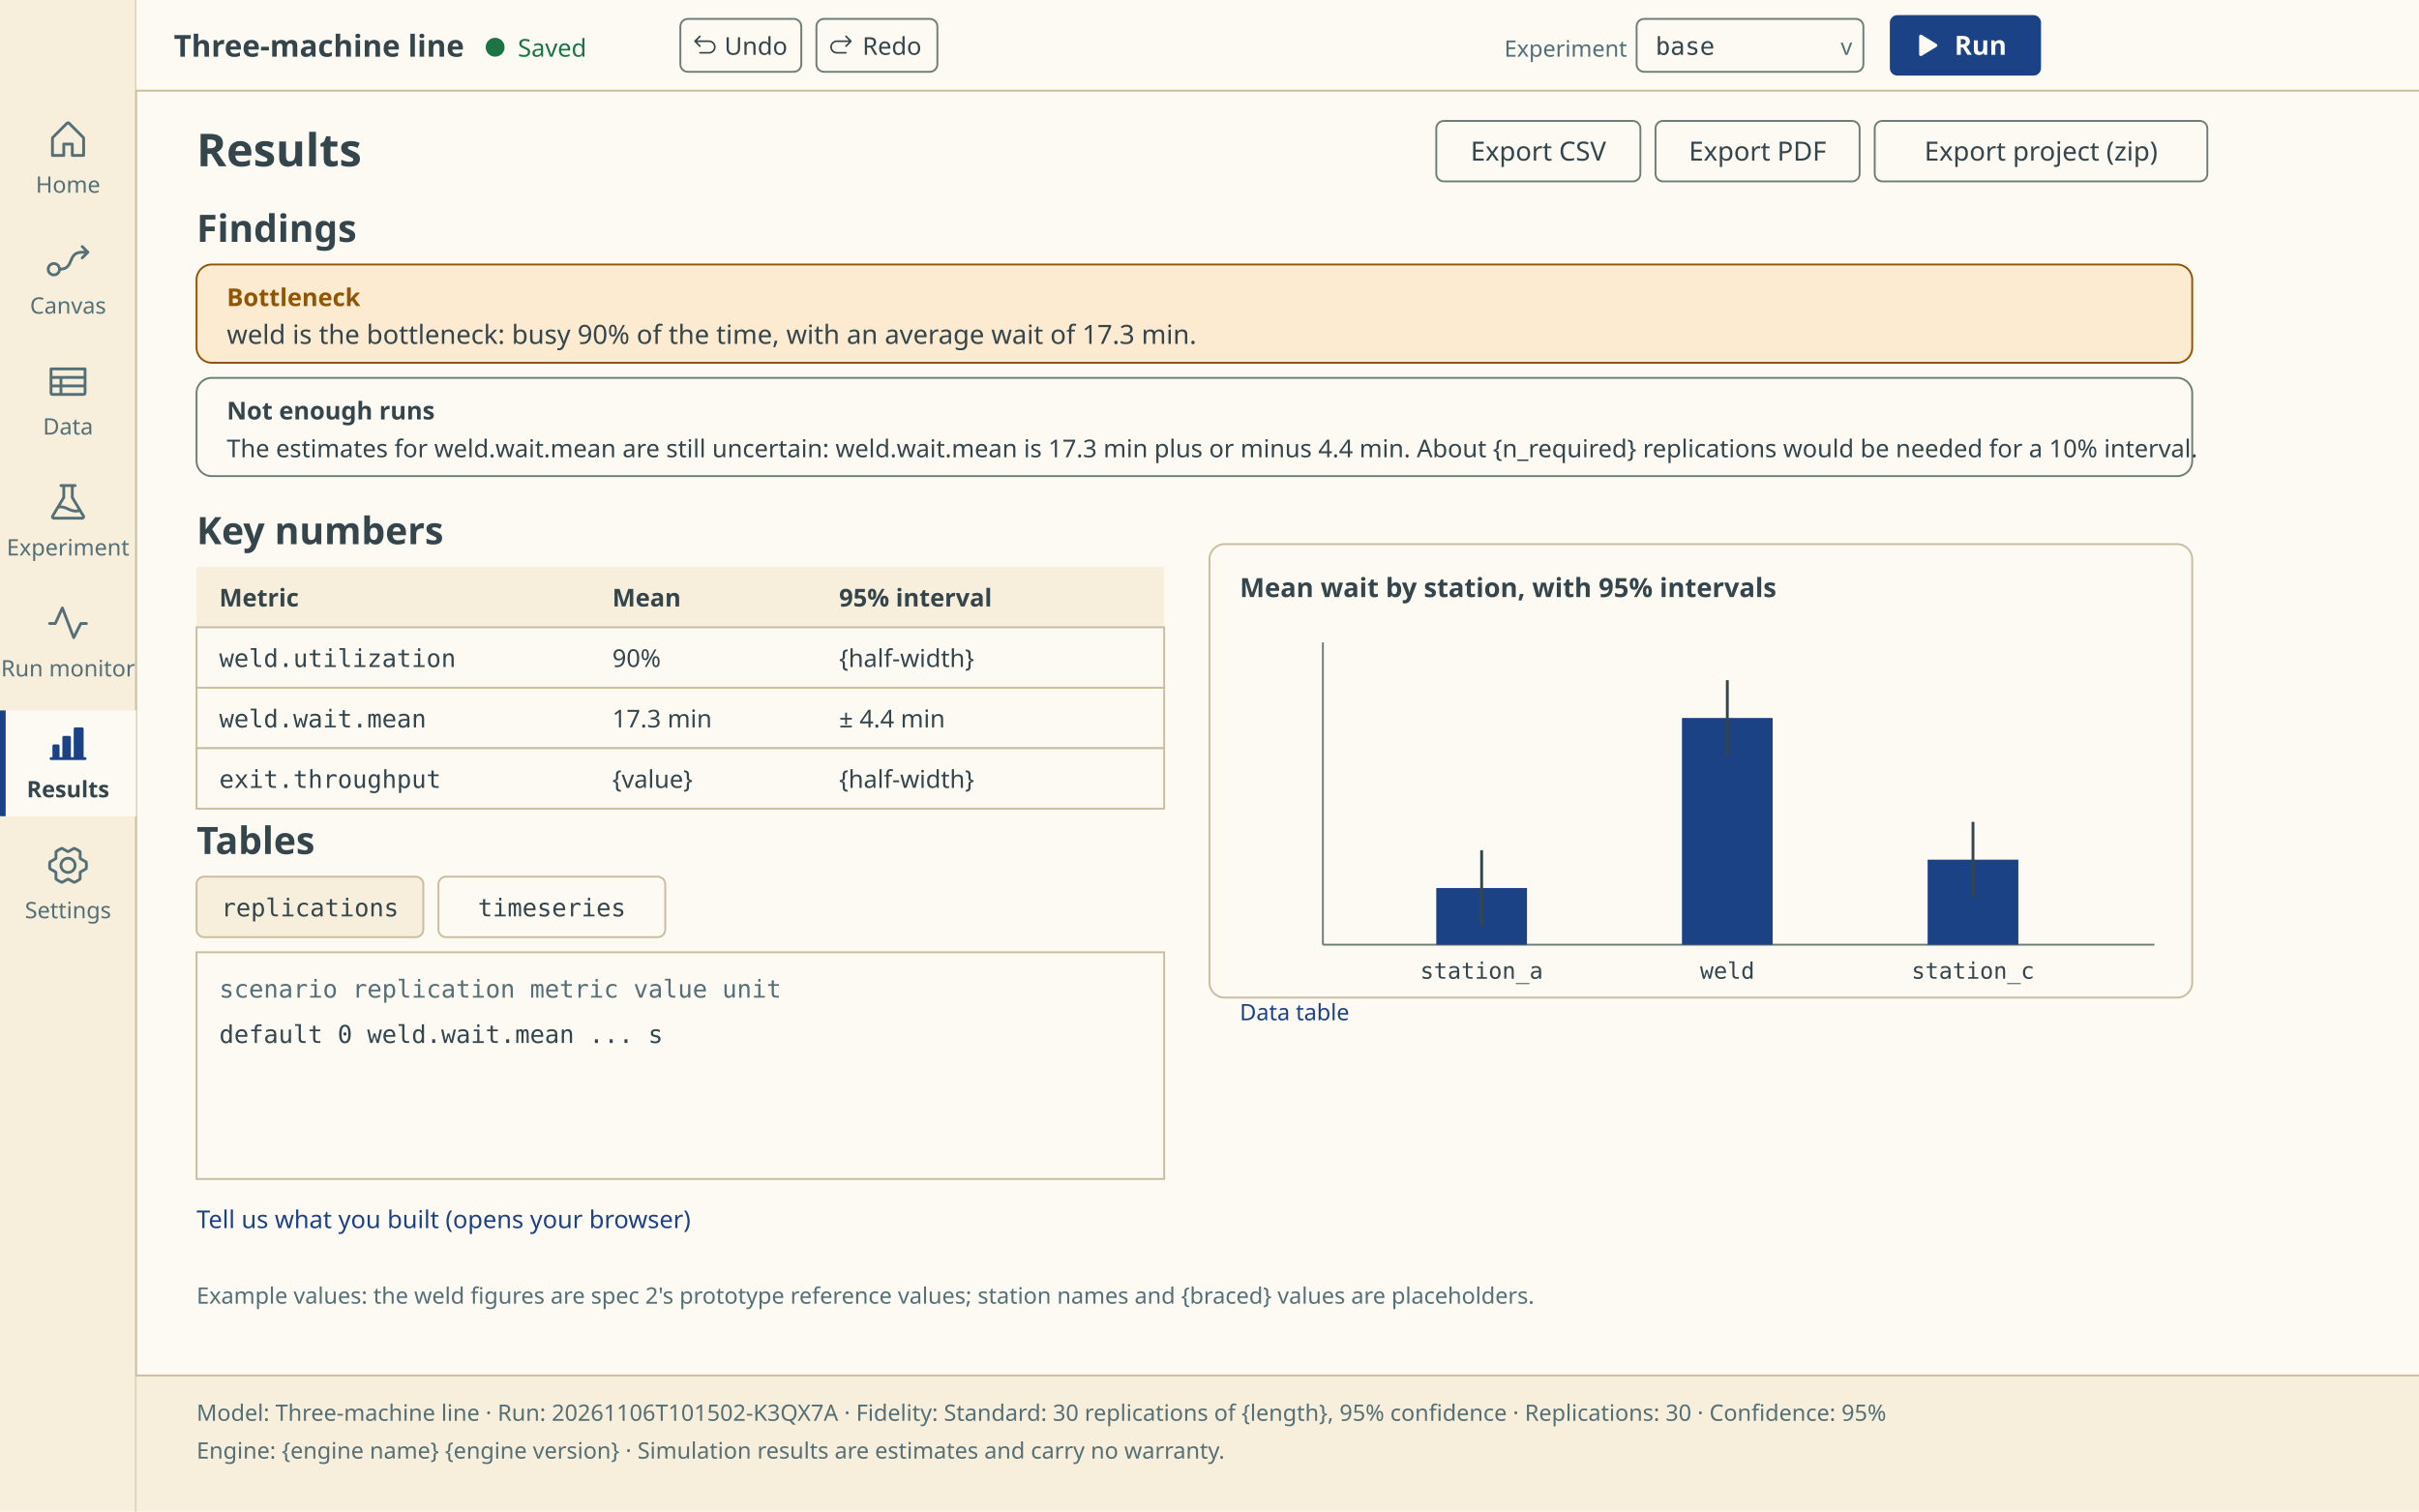
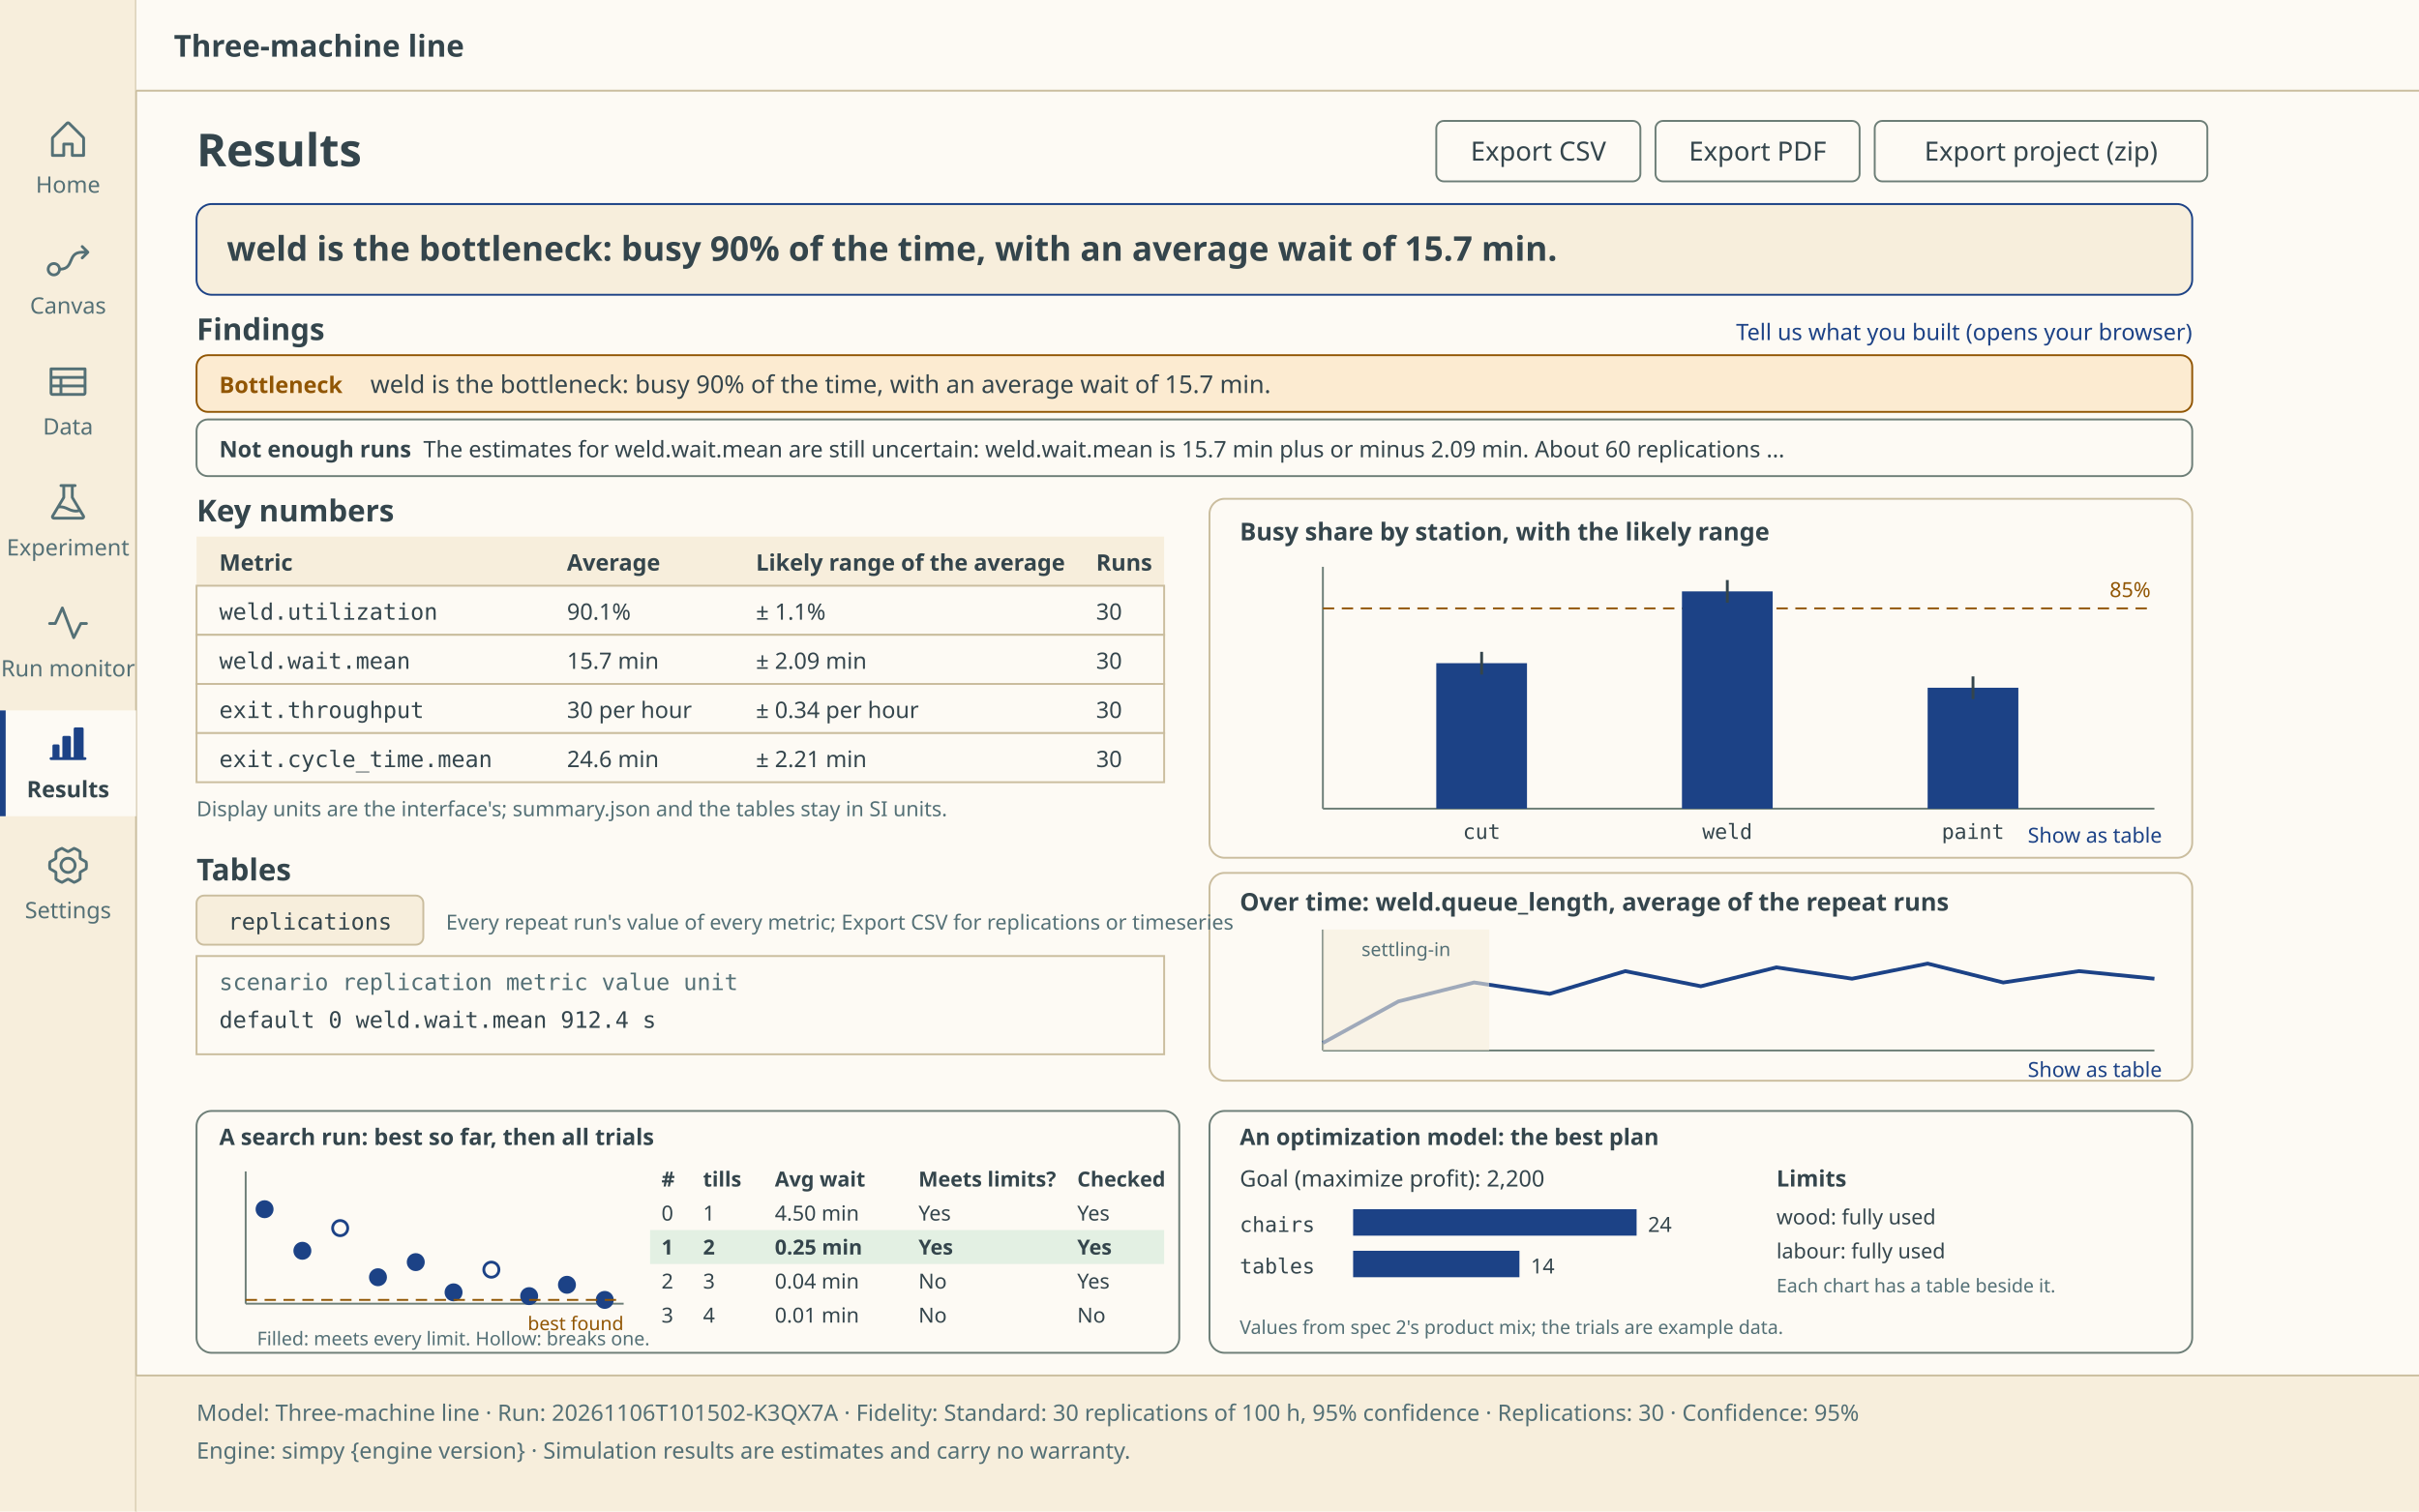
<svg xmlns="http://www.w3.org/2000/svg" width="1280" height="800" viewBox="0 0 1280 800" role="img" aria-labelledby="title desc">
  <defs>
    <marker id="arrow" viewBox="0 0 10 10" refX="9" refY="5" markerWidth="8" markerHeight="8" orient="auto-start-reverse">
      <path d="M 0 0 L 10 5 L 0 10 z" fill="#547076" />
    </marker>
    <pattern id="dots" width="16" height="16" patternUnits="userSpaceOnUse">
      <circle cx="1" cy="1" r="1" fill="#BBB49D" />
    </pattern>
  </defs>
  <rect x="0" y="0" width="1280" height="800" rx="0" fill="#FDFAF4" stroke="none" stroke-width="1" />
  <rect x="0" y="0" width="72" height="800" rx="0" fill="#F7EEDC" stroke="none" stroke-width="1" />
  <line x1="72" y1="0" x2="72" y2="800" stroke="#CABD9E" stroke-width="1" />
  <svg x="24" y="62" width="24" height="24" viewBox="0 0 256 256" aria-hidden="true">
    <g fill="#547076">
      <path d="M219.31,108.68l-80-80a16,16,0,0,0-22.62,0l-80,80A15.87,15.87,0,0,0,32,120v96a8,8,0,0,0,8,8h64a8,8,0,0,0,8-8V160h32v56a8,8,0,0,0,8,8h64a8,8,0,0,0,8-8V120A15.87,15.87,0,0,0,219.31,108.68ZM208,208H160V152a8,8,0,0,0-8-8H104a8,8,0,0,0-8,8v56H48V120l80-80,80,80Z" />
    </g>
  </svg>
  <text x="36" y="102" font-family="sans-serif" font-size="12" font-weight="400" fill="#547076" text-anchor="middle">Home</text>
  <svg x="24" y="126" width="24" height="24" viewBox="0 0 256 256" aria-hidden="true">
    <g fill="#547076">
      <path d="M245.66,74.34l-32-32a8,8,0,0,0-11.32,11.32L220.69,72H208c-49.33,0-61.05,28.12-71.38,52.92-9.38,22.51-16.92,40.59-49.48,42.84a40,40,0,1,0,.1,16c43.26-2.65,54.34-29.15,64.14-52.69C161.41,107,169.33,88,208,88h12.69l-18.35,18.34a8,8,0,0,0,11.32,11.32l32-32A8,8,0,0,0,245.66,74.34ZM48,200a24,24,0,1,1,24-24A24,24,0,0,1,48,200Z" />
    </g>
  </svg>
  <text x="36" y="166" font-family="sans-serif" font-size="12" font-weight="400" fill="#547076" text-anchor="middle">Canvas</text>
  <svg x="24" y="190" width="24" height="24" viewBox="0 0 256 256" aria-hidden="true">
    <g fill="#547076">
      <path d="M224,48H32a8,8,0,0,0-8,8V192a16,16,0,0,0,16,16H216a16,16,0,0,0,16-16V56A8,8,0,0,0,224,48ZM40,112H80v32H40Zm56,0H216v32H96ZM216,64V96H40V64ZM40,160H80v32H40Zm176,32H96V160H216v32Z" />
    </g>
  </svg>
  <text x="36" y="230" font-family="sans-serif" font-size="12" font-weight="400" fill="#547076" text-anchor="middle">Data</text>
  <svg x="24" y="254" width="24" height="24" viewBox="0 0 256 256" aria-hidden="true">
    <g fill="#547076">
      <path d="M221.69,199.77,160,96.92V40h8a8,8,0,0,0,0-16H88a8,8,0,0,0,0,16h8V96.92L34.31,199.77A16,16,0,0,0,48,224H208a16,16,0,0,0,13.72-24.23ZM110.86,103.25A7.93,7.93,0,0,0,112,99.14V40h32V99.14a7.93,7.93,0,0,0,1.14,4.11L183.36,167c-12,2.37-29.07,1.37-51.75-10.11-15.91-8.05-31.05-12.32-45.22-12.81ZM48,208l28.54-47.58c14.25-1.74,30.31,1.85,47.82,10.72,19,9.61,35,12.88,48,12.88a69.89,69.89,0,0,0,19.55-2.7L208,208Z" />
    </g>
  </svg>
  <text x="36" y="294" font-family="sans-serif" font-size="12" font-weight="400" fill="#547076" text-anchor="middle">Experiment</text>
  <svg x="24" y="318" width="24" height="24" viewBox="0 0 256 256" aria-hidden="true">
    <g fill="#547076">
      <path d="M240,128a8,8,0,0,1-8,8H204.94l-37.78,75.58A8,8,0,0,1,160,216h-.4a8,8,0,0,1-7.08-5.14L95.35,60.76,63.28,131.31A8,8,0,0,1,56,136H24a8,8,0,0,1,0-16H50.85L88.72,36.69a8,8,0,0,1,14.76.46l57.51,151,31.85-63.71A8,8,0,0,1,200,120h32A8,8,0,0,1,240,128Z" />
    </g>
  </svg>
  <text x="36" y="358" font-family="sans-serif" font-size="12" font-weight="400" fill="#547076" text-anchor="middle">Run monitor</text>
  <rect x="0" y="376" width="72" height="56" rx="0" fill="#FDFAF4" stroke="none" stroke-width="1" />
  <rect x="0" y="376" width="3" height="56" rx="0" fill="#1C4286" stroke="none" stroke-width="1" />
  <svg x="24" y="382" width="24" height="24" viewBox="0 0 256 256" aria-hidden="true">
    <g fill="#1C4286">
      <path d="M232,208a8,8,0,0,1-8,8H32a8,8,0,0,1,0-16h8V136a8,8,0,0,1,8-8H72a8,8,0,0,1,8,8v64H96V88a8,8,0,0,1,8-8h32a8,8,0,0,1,8,8V200h16V40a8,8,0,0,1,8-8h40a8,8,0,0,1,8,8V200h8A8,8,0,0,1,232,208Z" />
    </g>
  </svg>
  <text x="36" y="422" font-family="sans-serif" font-size="12" font-weight="600" fill="#34454C" text-anchor="middle">Results</text>
  <svg x="24" y="446" width="24" height="24" viewBox="0 0 256 256" aria-hidden="true">
    <g fill="#547076">
      <path d="M128,80a48,48,0,1,0,48,48A48.05,48.05,0,0,0,128,80Zm0,80a32,32,0,1,1,32-32A32,32,0,0,1,128,160Zm109.94-52.79a8,8,0,0,0-3.89-5.4l-29.83-17-.12-33.62a8,8,0,0,0-2.83-6.08,111.91,111.91,0,0,0-36.72-20.67,8,8,0,0,0-6.46.59L128,41.85,97.88,25a8,8,0,0,0-6.47-.6A112.1,112.1,0,0,0,54.73,45.15a8,8,0,0,0-2.83,6.07l-.15,33.65-29.83,17a8,8,0,0,0-3.89,5.4,106.47,106.47,0,0,0,0,41.56,8,8,0,0,0,3.89,5.4l29.83,17,.12,33.62a8,8,0,0,0,2.83,6.08,111.91,111.91,0,0,0,36.72,20.67,8,8,0,0,0,6.46-.59L128,214.15,158.12,231a7.91,7.91,0,0,0,3.9,1,8.09,8.09,0,0,0,2.57-.42,112.1,112.1,0,0,0,36.68-20.73,8,8,0,0,0,2.83-6.07l.15-33.65,29.83-17a8,8,0,0,0,3.89-5.4A106.47,106.47,0,0,0,237.94,107.21Zm-15,34.91-28.57,16.25a8,8,0,0,0-3,3c-.58,1-1.19,2.06-1.81,3.06a7.94,7.94,0,0,0-1.22,4.21l-.15,32.25a95.89,95.89,0,0,1-25.37,14.3L134,199.13a8,8,0,0,0-3.91-1h-.19c-1.21,0-2.43,0-3.64,0a8.08,8.08,0,0,0-4.1,1l-28.84,16.1A96,96,0,0,1,67.88,201l-.11-32.2a8,8,0,0,0-1.22-4.22c-.62-1-1.23-2-1.8-3.06a8.09,8.09,0,0,0-3-3.06l-28.6-16.29a90.49,90.49,0,0,1,0-28.26L61.67,97.63a8,8,0,0,0,3-3c.58-1,1.19-2.06,1.81-3.06a7.94,7.94,0,0,0,1.22-4.21l.15-32.25a95.89,95.89,0,0,1,25.37-14.3L122,56.87a8,8,0,0,0,4.1,1c1.21,0,2.43,0,3.64,0a8.08,8.08,0,0,0,4.1-1l28.84-16.1A96,96,0,0,1,188.12,55l.11,32.2a8,8,0,0,0,1.22,4.22c.62,1,1.23,2,1.8,3.06a8.09,8.09,0,0,0,3,3.06l28.6,16.29A90.49,90.49,0,0,1,222.9,142.12Z" />
    </g>
  </svg>
  <text x="36" y="486" font-family="sans-serif" font-size="12" font-weight="400" fill="#547076" text-anchor="middle">Settings</text>
  <rect x="72" y="0" width="1208" height="48" rx="0" fill="#FDFAF4" stroke="none" stroke-width="1" />
  <line x1="72" y1="48" x2="1280" y2="48" stroke="#CABD9E" stroke-width="1" />
  <text x="92" y="30" font-family="sans-serif" font-size="16" font-weight="600" fill="#34454C" text-anchor="start">Three-machine line</text>
-   <circle cx="262" cy="25" r="5" fill="#1A7444" stroke="none" stroke-width="1" />
-   <text x="274" y="30" font-family="sans-serif" font-size="13" font-weight="400" fill="#1A7444" text-anchor="start">Saved</text>
-   <rect x="360" y="10" width="64" height="28" rx="4" fill="#FDFAF4" stroke="#6D7E77" stroke-width="1" />
-   <svg x="366" y="17" width="14" height="14" viewBox="0 0 256 256" aria-hidden="true">
-     <g fill="#34454C">
-       <path d="M232,144a64.07,64.07,0,0,1-64,64H80a8,8,0,0,1,0-16h88a48,48,0,0,0,0-96H51.31l34.35,34.34a8,8,0,0,1-11.32,11.32l-48-48a8,8,0,0,1,0-11.32l48-48A8,8,0,0,1,85.66,45.66L51.31,80H168A64.07,64.07,0,0,1,232,144Z" />
-     </g>
-   </svg>
-   <text x="400" y="29" font-family="sans-serif" font-size="13" font-weight="400" fill="#34454C" text-anchor="middle">Undo</text>
-   <rect x="432" y="10" width="64" height="28" rx="4" fill="#FDFAF4" stroke="#6D7E77" stroke-width="1" />
-   <svg x="438" y="17" width="14" height="14" viewBox="0 0 256 256" aria-hidden="true">
-     <g fill="#34454C">
-       <path d="M170.34,130.34,204.69,96H88a48,48,0,0,0,0,96h88a8,8,0,0,1,0,16H88A64,64,0,0,1,88,80H204.69L170.34,45.66a8,8,0,0,1,11.32-11.32l48,48a8,8,0,0,1,0,11.32l-48,48a8,8,0,0,1-11.32-11.32Z" />
-     </g>
-   </svg>
-   <text x="472" y="29" font-family="sans-serif" font-size="13" font-weight="400" fill="#34454C" text-anchor="middle">Redo</text>
-   <text x="796" y="30" font-family="sans-serif" font-size="12" font-weight="400" fill="#547076" text-anchor="start">Experiment</text>
-   <rect x="866" y="10" width="120" height="28" rx="4" fill="#FDFAF4" stroke="#6D7E77" stroke-width="1" />
-   <text x="876" y="29" font-family="monospace" font-size="13" font-weight="400" fill="#34454C" text-anchor="start">base</text>
-   <text x="974" y="29" font-family="sans-serif" font-size="12" font-weight="400" fill="#547076" text-anchor="start">v</text>
-   <rect x="1000" y="8" width="80" height="32" rx="4" fill="#1C4286" stroke="none" stroke-width="1" />
-   <svg x="1012" y="17" width="14" height="14" viewBox="0 0 256 256" aria-hidden="true">
-     <g fill="#FDFAF4">
-       <path d="M240,128a15.74,15.74,0,0,1-7.6,13.51L88.32,229.65a16,16,0,0,1-16.2.3A15.86,15.86,0,0,1,64,216.13V39.87a15.86,15.86,0,0,1,8.12-13.82,16,16,0,0,1,16.2.3L232.4,114.49A15.74,15.74,0,0,1,240,128Z" />
-     </g>
-   </svg>
-   <text x="1048" y="29" font-family="sans-serif" font-size="14" font-weight="600" fill="#FDFAF4" text-anchor="middle">Run</text>
  <text x="104" y="88" font-family="sans-serif" font-size="24" font-weight="600" fill="#34454C" text-anchor="start">Results</text>
  <rect x="760" y="64" width="108" height="32" rx="4" fill="#FDFAF4" stroke="#6D7E77" stroke-width="1" />
  <text x="814.0" y="85.0" font-family="sans-serif" font-size="14" font-weight="400" fill="#34454C" text-anchor="middle">Export CSV</text>
  <rect x="876" y="64" width="108" height="32" rx="4" fill="#FDFAF4" stroke="#6D7E77" stroke-width="1" />
  <text x="930.0" y="85.0" font-family="sans-serif" font-size="14" font-weight="400" fill="#34454C" text-anchor="middle">Export PDF</text>
  <rect x="992" y="64" width="176" height="32" rx="4" fill="#FDFAF4" stroke="#6D7E77" stroke-width="1" />
  <text x="1080.0" y="85.0" font-family="sans-serif" font-size="14" font-weight="400" fill="#34454C" text-anchor="middle">Export project (zip)</text>
-   <text x="104" y="128" font-family="sans-serif" font-size="20" font-weight="600" fill="#34454C" text-anchor="start">Findings</text>
-   <rect x="104" y="140" width="1056" height="52" rx="8" fill="#FCEBD1" stroke="#915604" stroke-width="1" />
-   <text x="120" y="162" font-family="sans-serif" font-size="13" font-weight="600" fill="#915604" text-anchor="start">Bottleneck</text>
-   <text x="120" y="182" font-family="sans-serif" font-size="14" font-weight="400" fill="#34454C" text-anchor="start">weld is the bottleneck: busy 90% of the time, with an average wait of 17.3 min.</text>
-   <rect x="104" y="200" width="1056" height="52" rx="8" fill="#FDFAF4" stroke="#6D7E77" stroke-width="1" />
-   <text x="120" y="222" font-family="sans-serif" font-size="13" font-weight="600" fill="#34454C" text-anchor="start">Not enough runs</text>
-   <text x="120" y="242" font-family="sans-serif" font-size="13" font-weight="400" fill="#34454C" text-anchor="start">The estimates for weld.wait.mean are still uncertain: weld.wait.mean is 17.3 min plus or minus 4.4 min. About {n_required} replications would be needed for a 10% interval.</text>
-   <text x="104" y="288" font-family="sans-serif" font-size="20" font-weight="600" fill="#34454C" text-anchor="start">Key numbers</text>
-   <rect x="104" y="300" width="512" height="32" rx="0" fill="#F7EEDC" stroke="none" stroke-width="1" />
-   <text x="116" y="321" font-family="sans-serif" font-size="13" font-weight="600" fill="#34454C" text-anchor="start">Metric</text>
-   <text x="324" y="321" font-family="sans-serif" font-size="13" font-weight="600" fill="#34454C" text-anchor="start">Mean</text>
-   <text x="444" y="321" font-family="sans-serif" font-size="13" font-weight="600" fill="#34454C" text-anchor="start">95% interval</text>
-   <rect x="104" y="332" width="512" height="32" rx="0" fill="#FDFAF4" stroke="#CABD9E" stroke-width="1" />
-   <text x="116" y="353" font-family="monospace" font-size="13" font-weight="400" fill="#34454C" text-anchor="start">weld.utilization</text>
-   <text x="324" y="353" font-family="sans-serif" font-size="13" font-weight="400" fill="#34454C" text-anchor="start">90%</text>
-   <text x="444" y="353" font-family="sans-serif" font-size="13" font-weight="400" fill="#34454C" text-anchor="start">{half-width}</text>
-   <rect x="104" y="364" width="512" height="32" rx="0" fill="#FDFAF4" stroke="#CABD9E" stroke-width="1" />
-   <text x="116" y="385" font-family="monospace" font-size="13" font-weight="400" fill="#34454C" text-anchor="start">weld.wait.mean</text>
-   <text x="324" y="385" font-family="sans-serif" font-size="13" font-weight="400" fill="#34454C" text-anchor="start">17.3 min</text>
-   <text x="444" y="385" font-family="sans-serif" font-size="13" font-weight="400" fill="#34454C" text-anchor="start">± 4.4 min</text>
-   <rect x="104" y="396" width="512" height="32" rx="0" fill="#FDFAF4" stroke="#CABD9E" stroke-width="1" />
-   <text x="116" y="417" font-family="monospace" font-size="13" font-weight="400" fill="#34454C" text-anchor="start">exit.throughput</text>
-   <text x="324" y="417" font-family="sans-serif" font-size="13" font-weight="400" fill="#34454C" text-anchor="start">{value}</text>
-   <text x="444" y="417" font-family="sans-serif" font-size="13" font-weight="400" fill="#34454C" text-anchor="start">{half-width}</text>
-   <rect x="640" y="288" width="520" height="240" rx="8" fill="#FDFAF4" stroke="#CABD9E" stroke-width="1" />
-   <text x="656" y="316" font-family="sans-serif" font-size="14" font-weight="600" fill="#34454C" text-anchor="start">Mean wait by station, with 95% intervals</text>
-   <line x1="700" y1="500" x2="1140" y2="500" stroke="#6D7E77" stroke-width="1" />
-   <line x1="700" y1="340" x2="700" y2="500" stroke="#6D7E77" stroke-width="1" />
-   <rect x="760" y="470" width="48" height="30" rx="0" fill="#1C4286" stroke="none" stroke-width="1" />
-   <line x1="784" y1="450" x2="784" y2="490" stroke="#34454C" stroke-width="1.5" />
-   <text x="784" y="518" font-family="monospace" font-size="12" font-weight="400" fill="#34454C" text-anchor="middle">station_a</text>
-   <rect x="890" y="380" width="48" height="120" rx="0" fill="#1C4286" stroke="none" stroke-width="1" />
-   <line x1="914" y1="360" x2="914" y2="400" stroke="#34454C" stroke-width="1.5" />
-   <text x="914" y="518" font-family="monospace" font-size="12" font-weight="400" fill="#34454C" text-anchor="middle">weld</text>
-   <rect x="1020" y="455" width="48" height="45" rx="0" fill="#1C4286" stroke="none" stroke-width="1" />
-   <line x1="1044" y1="435" x2="1044" y2="475" stroke="#34454C" stroke-width="1.5" />
-   <text x="1044" y="518" font-family="monospace" font-size="12" font-weight="400" fill="#34454C" text-anchor="middle">station_c</text>
-   <text x="656" y="540" font-family="sans-serif" font-size="12" font-weight="400" fill="#1C4286" text-anchor="start">Data table</text>
-   <text x="104" y="452" font-family="sans-serif" font-size="20" font-weight="600" fill="#34454C" text-anchor="start">Tables</text>
-   <rect x="104" y="464" width="120" height="32" rx="4" fill="#F7EEDC" stroke="#CABD9E" stroke-width="1" />
-   <text x="164" y="485" font-family="monospace" font-size="13" font-weight="400" fill="#34454C" text-anchor="middle">replications</text>
-   <rect x="232" y="464" width="120" height="32" rx="4" fill="#FDFAF4" stroke="#CABD9E" stroke-width="1" />
-   <text x="292" y="485" font-family="monospace" font-size="13" font-weight="400" fill="#34454C" text-anchor="middle">timeseries</text>
-   <rect x="104" y="504" width="512" height="120" rx="0" fill="#FDFAF4" stroke="#CABD9E" stroke-width="1" />
-   <text x="116" y="528" font-family="monospace" font-size="13" font-weight="400" fill="#547076" text-anchor="start">scenario   replication   metric   value   unit</text>
-   <text x="116" y="552" font-family="monospace" font-size="13" font-weight="400" fill="#34454C" text-anchor="start">default    0             weld.wait.mean   ...   s</text>
-   <text x="104" y="650" font-family="sans-serif" font-size="13" font-weight="400" fill="#1C4286" text-anchor="start">Tell us what you built (opens your browser)</text>
-   <text x="104" y="690" font-family="sans-serif" font-size="12" font-weight="400" fill="#547076" text-anchor="start">Example values: the weld figures are spec 2's prototype reference values; station names and {braced} values are placeholders.</text>
+   <rect x="104" y="108" width="1056" height="48" rx="8" fill="#F7EEDC" stroke="#1C4286" stroke-width="1" />
+   <text x="120" y="138" font-family="sans-serif" font-size="18" font-weight="700" fill="#34454C" text-anchor="start">weld is the bottleneck: busy 90% of the time, with an average wait of 15.7 min.</text>
+   <text x="104" y="180" font-family="sans-serif" font-size="16" font-weight="600" fill="#34454C" text-anchor="start">Findings</text>
+   <rect x="104" y="188" width="1056" height="30" rx="6" fill="#FCEBD1" stroke="#915604" stroke-width="1" />
+   <text x="116" y="208" font-family="sans-serif" font-size="12" font-weight="600" fill="#915604" text-anchor="start">Bottleneck</text>
+   <text x="196" y="208" font-family="sans-serif" font-size="13" font-weight="400" fill="#34454C" text-anchor="start">weld is the bottleneck: busy 90% of the time, with an average wait of 15.7 min.</text>
+   <rect x="104" y="222" width="1056" height="30" rx="6" fill="#FDFAF4" stroke="#6D7E77" stroke-width="1" />
+   <text x="116" y="242" font-family="sans-serif" font-size="12" font-weight="600" fill="#34454C" text-anchor="start">Not enough runs</text>
+   <text x="224" y="242" font-family="sans-serif" font-size="12" font-weight="400" fill="#34454C" text-anchor="start">The estimates for weld.wait.mean are still uncertain: weld.wait.mean is 15.7 min plus or minus 2.09 min. About 60 replications ...</text>
+   <text x="104" y="276" font-family="sans-serif" font-size="16" font-weight="600" fill="#34454C" text-anchor="start">Key numbers</text>
+   <rect x="104" y="284" width="512" height="26" rx="0" fill="#F7EEDC" stroke="none" stroke-width="1" />
+   <text x="116" y="302" font-family="sans-serif" font-size="12" font-weight="600" fill="#34454C" text-anchor="start">Metric</text>
+   <text x="300" y="302" font-family="sans-serif" font-size="12" font-weight="600" fill="#34454C" text-anchor="start">Average</text>
+   <text x="400" y="302" font-family="sans-serif" font-size="12" font-weight="600" fill="#34454C" text-anchor="start">Likely range of the average</text>
+   <text x="580" y="302" font-family="sans-serif" font-size="12" font-weight="600" fill="#34454C" text-anchor="start">Runs</text>
+   <rect x="104" y="310" width="512" height="26" rx="0" fill="#FDFAF4" stroke="#CABD9E" stroke-width="1" />
+   <text x="116" y="328" font-family="monospace" font-size="12" font-weight="400" fill="#34454C" text-anchor="start">weld.utilization</text>
+   <text x="300" y="328" font-family="sans-serif" font-size="12" font-weight="400" fill="#34454C" text-anchor="start">90.1%</text>
+   <text x="400" y="328" font-family="sans-serif" font-size="12" font-weight="400" fill="#34454C" text-anchor="start">± 1.1%</text>
+   <text x="580" y="328" font-family="sans-serif" font-size="12" font-weight="400" fill="#34454C" text-anchor="start">30</text>
+   <rect x="104" y="336" width="512" height="26" rx="0" fill="#FDFAF4" stroke="#CABD9E" stroke-width="1" />
+   <text x="116" y="354" font-family="monospace" font-size="12" font-weight="400" fill="#34454C" text-anchor="start">weld.wait.mean</text>
+   <text x="300" y="354" font-family="sans-serif" font-size="12" font-weight="400" fill="#34454C" text-anchor="start">15.7 min</text>
+   <text x="400" y="354" font-family="sans-serif" font-size="12" font-weight="400" fill="#34454C" text-anchor="start">± 2.09 min</text>
+   <text x="580" y="354" font-family="sans-serif" font-size="12" font-weight="400" fill="#34454C" text-anchor="start">30</text>
+   <rect x="104" y="362" width="512" height="26" rx="0" fill="#FDFAF4" stroke="#CABD9E" stroke-width="1" />
+   <text x="116" y="380" font-family="monospace" font-size="12" font-weight="400" fill="#34454C" text-anchor="start">exit.throughput</text>
+   <text x="300" y="380" font-family="sans-serif" font-size="12" font-weight="400" fill="#34454C" text-anchor="start">30 per hour</text>
+   <text x="400" y="380" font-family="sans-serif" font-size="12" font-weight="400" fill="#34454C" text-anchor="start">± 0.34 per hour</text>
+   <text x="580" y="380" font-family="sans-serif" font-size="12" font-weight="400" fill="#34454C" text-anchor="start">30</text>
+   <rect x="104" y="388" width="512" height="26" rx="0" fill="#FDFAF4" stroke="#CABD9E" stroke-width="1" />
+   <text x="116" y="406" font-family="monospace" font-size="12" font-weight="400" fill="#34454C" text-anchor="start">exit.cycle_time.mean</text>
+   <text x="300" y="406" font-family="sans-serif" font-size="12" font-weight="400" fill="#34454C" text-anchor="start">24.6 min</text>
+   <text x="400" y="406" font-family="sans-serif" font-size="12" font-weight="400" fill="#34454C" text-anchor="start">± 2.21 min</text>
+   <text x="580" y="406" font-family="sans-serif" font-size="12" font-weight="400" fill="#34454C" text-anchor="start">30</text>
+   <text x="104" y="432" font-family="sans-serif" font-size="11" font-weight="400" fill="#547076" text-anchor="start">Display units are the interface's; summary.json and the tables stay in SI units.</text>
+   <rect x="640" y="264" width="520" height="190" rx="8" fill="#FDFAF4" stroke="#CABD9E" stroke-width="1" />
+   <text x="656" y="286" font-family="sans-serif" font-size="13" font-weight="600" fill="#34454C" text-anchor="start">Busy share by station, with the likely range</text>
+   <line x1="700" y1="428" x2="1140" y2="428" stroke="#6D7E77" stroke-width="1" />
+   <line x1="700" y1="300" x2="700" y2="428" stroke="#6D7E77" stroke-width="1" />
+   <line x1="700" y1="322" x2="1140" y2="322" stroke="#915604" stroke-width="1" stroke-dasharray="6 4" />
+   <text x="1138" y="316" font-family="sans-serif" font-size="11" font-weight="400" fill="#915604" text-anchor="end">85%</text>
+   <rect x="760" y="351" width="48" height="77" rx="0" fill="#1C4286" stroke="none" stroke-width="1" />
+   <line x1="784" y1="345" x2="784" y2="357" stroke="#34454C" stroke-width="1.5" />
+   <text x="784" y="444" font-family="monospace" font-size="11" font-weight="400" fill="#34454C" text-anchor="middle">cut</text>
+   <rect x="890" y="313" width="48" height="115" rx="0" fill="#1C4286" stroke="none" stroke-width="1" />
+   <line x1="914" y1="307" x2="914" y2="319" stroke="#34454C" stroke-width="1.5" />
+   <text x="914" y="444" font-family="monospace" font-size="11" font-weight="400" fill="#34454C" text-anchor="middle">weld</text>
+   <rect x="1020" y="364" width="48" height="64" rx="0" fill="#1C4286" stroke="none" stroke-width="1" />
+   <line x1="1044" y1="358" x2="1044" y2="370" stroke="#34454C" stroke-width="1.5" />
+   <text x="1044" y="444" font-family="monospace" font-size="11" font-weight="400" fill="#34454C" text-anchor="middle">paint</text>
+   <text x="1144" y="446" font-family="sans-serif" font-size="11" font-weight="400" fill="#1C4286" text-anchor="end">Show as table</text>
+   <rect x="640" y="462" width="520" height="110" rx="8" fill="#FDFAF4" stroke="#CABD9E" stroke-width="1" />
+   <text x="656" y="482" font-family="sans-serif" font-size="13" font-weight="600" fill="#34454C" text-anchor="start">Over time: weld.queue_length, average of the repeat runs</text>
+   <line x1="700" y1="556" x2="1140" y2="556" stroke="#6D7E77" stroke-width="1" />
+   <line x1="700" y1="492" x2="700" y2="556" stroke="#6D7E77" stroke-width="1" />
+   <polyline points="700,552 740,530 780,520 820,526 860,514 900,522 940,512 980,518 1020,510 1060,520 1100,514 1140,518" fill="none" stroke="#1C4286" stroke-width="2" />
+   <rect x="700" y="492" width="88" height="64" rx="0" fill="#F7EEDC" stroke="none" stroke-width="1" opacity="0.6" />
+   <text x="744" y="506" font-family="sans-serif" font-size="10" font-weight="400" fill="#547076" text-anchor="middle">settling-in</text>
+   <text x="1144" y="570" font-family="sans-serif" font-size="11" font-weight="400" fill="#1C4286" text-anchor="end">Show as table</text>
+   <text x="104" y="466" font-family="sans-serif" font-size="16" font-weight="600" fill="#34454C" text-anchor="start">Tables</text>
+   <rect x="104" y="474" width="120" height="26" rx="4" fill="#F7EEDC" stroke="#CABD9E" stroke-width="1" />
+   <text x="164" y="492" font-family="monospace" font-size="12" font-weight="400" fill="#34454C" text-anchor="middle">replications</text>
+   <text x="236" y="492" font-family="sans-serif" font-size="11" font-weight="400" fill="#547076" text-anchor="start">Every repeat run's value of every metric; Export CSV for replications or timeseries</text>
+   <rect x="104" y="506" width="512" height="52" rx="0" fill="#FDFAF4" stroke="#CABD9E" stroke-width="1" />
+   <text x="116" y="524" font-family="monospace" font-size="12" font-weight="400" fill="#547076" text-anchor="start">scenario   replication   metric             value    unit</text>
+   <text x="116" y="544" font-family="monospace" font-size="12" font-weight="400" fill="#34454C" text-anchor="start">default    0             weld.wait.mean     912.4    s</text>
+   <rect x="104" y="588" width="520" height="128" rx="8" fill="#FDFAF4" stroke="#6D7E77" stroke-width="1" />
+   <text x="116" y="606" font-family="sans-serif" font-size="12" font-weight="600" fill="#34454C" text-anchor="start">A search run: best so far, then all trials</text>
+   <line x1="130" y1="690" x2="330" y2="690" stroke="#6D7E77" stroke-width="1" />
+   <line x1="130" y1="620" x2="130" y2="690" stroke="#6D7E77" stroke-width="1" />
+   <circle cx="140" cy="640" r="4" fill="#1C4286" stroke="#1C4286" stroke-width="1.5" />
+   <circle cx="160" cy="662" r="4" fill="#1C4286" stroke="#1C4286" stroke-width="1.5" />
+   <circle cx="180" cy="650" r="4" fill="#FDFAF4" stroke="#1C4286" stroke-width="1.5" />
+   <circle cx="200" cy="676" r="4" fill="#1C4286" stroke="#1C4286" stroke-width="1.5" />
+   <circle cx="220" cy="668" r="4" fill="#1C4286" stroke="#1C4286" stroke-width="1.5" />
+   <circle cx="240" cy="684" r="4" fill="#1C4286" stroke="#1C4286" stroke-width="1.5" />
+   <circle cx="260" cy="672" r="4" fill="#FDFAF4" stroke="#1C4286" stroke-width="1.5" />
+   <circle cx="280" cy="686" r="4" fill="#1C4286" stroke="#1C4286" stroke-width="1.5" />
+   <circle cx="300" cy="680" r="4" fill="#1C4286" stroke="#1C4286" stroke-width="1.5" />
+   <circle cx="320" cy="688" r="4" fill="#1C4286" stroke="#1C4286" stroke-width="1.5" />
+   <line x1="130" y1="688" x2="330" y2="688" stroke="#915604" stroke-width="1" stroke-dasharray="6 4" />
+   <text x="330" y="704" font-family="sans-serif" font-size="10" font-weight="400" fill="#915604" text-anchor="end">best found</text>
+   <text x="136" y="712" font-family="sans-serif" font-size="10" font-weight="400" fill="#547076" text-anchor="start">Filled: meets every limit. Hollow: breaks one.</text>
+   <text x="350" y="628" font-family="sans-serif" font-size="11" font-weight="600" fill="#34454C" text-anchor="start">#</text>
+   <text x="372" y="628" font-family="sans-serif" font-size="11" font-weight="600" fill="#34454C" text-anchor="start">tills</text>
+   <text x="410" y="628" font-family="sans-serif" font-size="11" font-weight="600" fill="#34454C" text-anchor="start">Avg wait</text>
+   <text x="486" y="628" font-family="sans-serif" font-size="11" font-weight="600" fill="#34454C" text-anchor="start">Meets limits?</text>
+   <text x="570" y="628" font-family="sans-serif" font-size="11" font-weight="600" fill="#34454C" text-anchor="start">Checked</text>
+   <text x="350" y="646" font-family="sans-serif" font-size="11" font-weight="400" fill="#34454C" text-anchor="start">0</text>
+   <text x="372" y="646" font-family="sans-serif" font-size="11" font-weight="400" fill="#34454C" text-anchor="start">1</text>
+   <text x="410" y="646" font-family="sans-serif" font-size="11" font-weight="400" fill="#34454C" text-anchor="start">4.50 min</text>
+   <text x="486" y="646" font-family="sans-serif" font-size="11" font-weight="400" fill="#34454C" text-anchor="start">Yes</text>
+   <text x="570" y="646" font-family="sans-serif" font-size="11" font-weight="400" fill="#34454C" text-anchor="start">Yes</text>
+   <rect x="344" y="651" width="272" height="18" rx="0" fill="#E3F0E3" stroke="none" stroke-width="1" />
+   <text x="350" y="664" font-family="sans-serif" font-size="11" font-weight="700" fill="#34454C" text-anchor="start">1</text>
+   <text x="372" y="664" font-family="sans-serif" font-size="11" font-weight="700" fill="#34454C" text-anchor="start">2</text>
+   <text x="410" y="664" font-family="sans-serif" font-size="11" font-weight="700" fill="#34454C" text-anchor="start">0.25 min</text>
+   <text x="486" y="664" font-family="sans-serif" font-size="11" font-weight="700" fill="#34454C" text-anchor="start">Yes</text>
+   <text x="570" y="664" font-family="sans-serif" font-size="11" font-weight="700" fill="#34454C" text-anchor="start">Yes</text>
+   <text x="350" y="682" font-family="sans-serif" font-size="11" font-weight="400" fill="#34454C" text-anchor="start">2</text>
+   <text x="372" y="682" font-family="sans-serif" font-size="11" font-weight="400" fill="#34454C" text-anchor="start">3</text>
+   <text x="410" y="682" font-family="sans-serif" font-size="11" font-weight="400" fill="#34454C" text-anchor="start">0.04 min</text>
+   <text x="486" y="682" font-family="sans-serif" font-size="11" font-weight="400" fill="#34454C" text-anchor="start">No</text>
+   <text x="570" y="682" font-family="sans-serif" font-size="11" font-weight="400" fill="#34454C" text-anchor="start">Yes</text>
+   <text x="350" y="700" font-family="sans-serif" font-size="11" font-weight="400" fill="#34454C" text-anchor="start">3</text>
+   <text x="372" y="700" font-family="sans-serif" font-size="11" font-weight="400" fill="#34454C" text-anchor="start">4</text>
+   <text x="410" y="700" font-family="sans-serif" font-size="11" font-weight="400" fill="#34454C" text-anchor="start">0.01 min</text>
+   <text x="486" y="700" font-family="sans-serif" font-size="11" font-weight="400" fill="#34454C" text-anchor="start">No</text>
+   <text x="570" y="700" font-family="sans-serif" font-size="11" font-weight="400" fill="#34454C" text-anchor="start">No</text>
+   <rect x="640" y="588" width="520" height="128" rx="8" fill="#FDFAF4" stroke="#6D7E77" stroke-width="1" />
+   <text x="656" y="606" font-family="sans-serif" font-size="12" font-weight="600" fill="#34454C" text-anchor="start">An optimization model: the best plan</text>
+   <text x="656" y="628" font-family="sans-serif" font-size="12" font-weight="400" fill="#34454C" text-anchor="start">Goal (maximize profit): 2,200</text>
+   <text x="656" y="652" font-family="monospace" font-size="11" font-weight="400" fill="#34454C" text-anchor="start">chairs</text>
+   <rect x="716" y="640" width="150" height="14" rx="0" fill="#1C4286" stroke="none" stroke-width="1" />
+   <text x="872" y="652" font-family="sans-serif" font-size="11" font-weight="400" fill="#34454C" text-anchor="start">24</text>
+   <text x="656" y="674" font-family="monospace" font-size="11" font-weight="400" fill="#34454C" text-anchor="start">tables</text>
+   <rect x="716" y="662" width="88" height="14" rx="0" fill="#1C4286" stroke="none" stroke-width="1" />
+   <text x="810" y="674" font-family="sans-serif" font-size="11" font-weight="400" fill="#34454C" text-anchor="start">14</text>
+   <text x="940" y="628" font-family="sans-serif" font-size="12" font-weight="600" fill="#34454C" text-anchor="start">Limits</text>
+   <text x="940" y="648" font-family="sans-serif" font-size="11" font-weight="400" fill="#34454C" text-anchor="start">wood: fully used</text>
+   <text x="940" y="666" font-family="sans-serif" font-size="11" font-weight="400" fill="#34454C" text-anchor="start">labour: fully used</text>
+   <text x="940" y="684" font-family="sans-serif" font-size="10" font-weight="400" fill="#547076" text-anchor="start">Each chart has a table beside it.</text>
+   <text x="656" y="706" font-family="sans-serif" font-size="10" font-weight="400" fill="#547076" text-anchor="start">Values from spec 2's product mix; the trials are example data.</text>
+   <text x="1160" y="180" font-family="sans-serif" font-size="12" font-weight="400" fill="#1C4286" text-anchor="end">Tell us what you built (opens your browser)</text>
  <rect x="72" y="728" width="1208" height="72" rx="0" fill="#F7EEDC" stroke="none" stroke-width="1" />
  <line x1="72" y1="728" x2="1280" y2="728" stroke="#CABD9E" stroke-width="1" />
-   <text x="104" y="752" font-family="sans-serif" font-size="12" font-weight="400" fill="#547076" text-anchor="start">Model: Three-machine line  ·  Run: 20261106T101502-K3QX7A  ·  Fidelity: Standard: 30 replications of {length}, 95% confidence  ·  Replications: 30  ·  Confidence: 95%</text>
-   <text x="104" y="772" font-family="sans-serif" font-size="12" font-weight="400" fill="#547076" text-anchor="start">Engine: {engine name} {engine version}  ·  Simulation results are estimates and carry no warranty.</text>
+   <text x="104" y="752" font-family="sans-serif" font-size="12" font-weight="400" fill="#547076" text-anchor="start">Model: Three-machine line  ·  Run: 20261106T101502-K3QX7A  ·  Fidelity: Standard: 30 replications of 100 h, 95% confidence  ·  Replications: 30  ·  Confidence: 95%</text>
+   <text x="104" y="772" font-family="sans-serif" font-size="12" font-weight="400" fill="#547076" text-anchor="start">Engine: simpy {engine version}  ·  Simulation results are estimates and carry no warranty.</text>
</svg>
